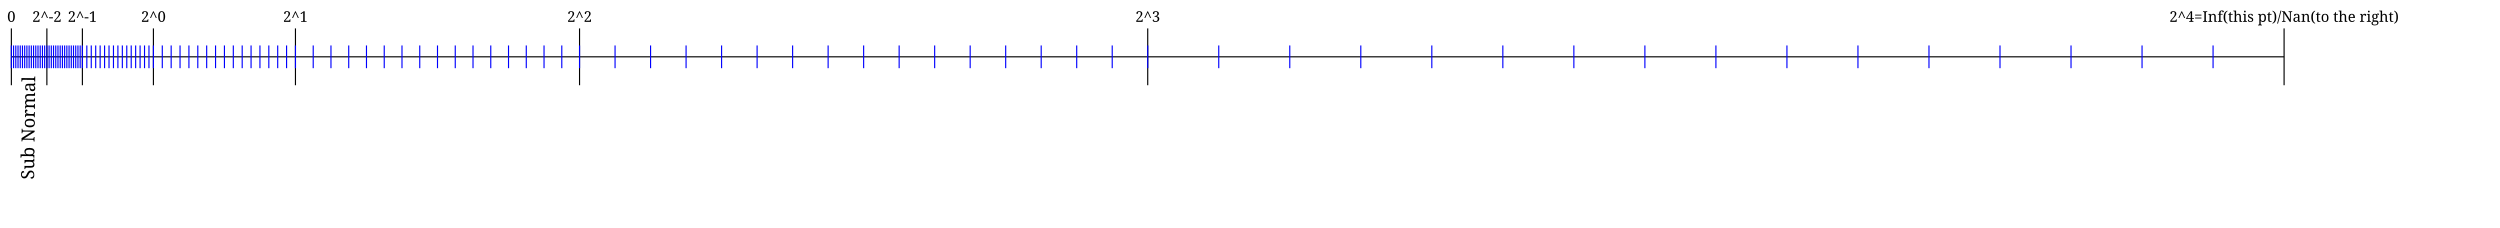
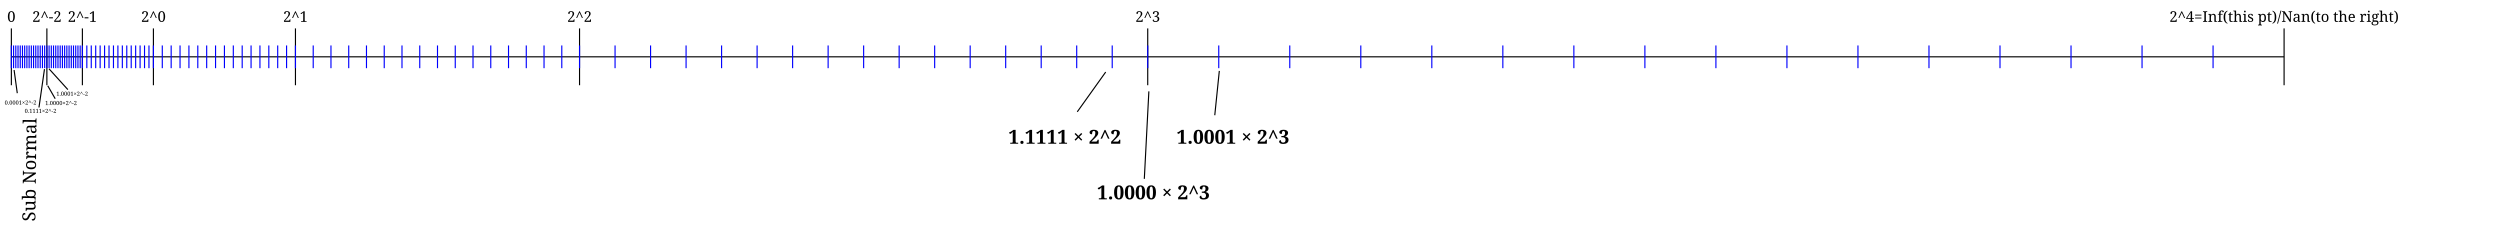
<svg xmlns="http://www.w3.org/2000/svg" width="2200" height="200">
  <g class="layer">
    <line fill="none" id="line" stroke="#000000" x1="10" x2="2010" y1="50" y2="50" />
-     <line fill="none" id="mark_exp" stroke="#000000" x1="2010.0" x2="2010.0" y1="25.0" y2="75.0" />
-     <text fill="#000000" font-family="serif" font-size="13" id="svg_1" stroke="#0000ff" stroke-width="0" text-anchor="middle" x="2010.0" xml:space="preserve" y="19.217">2^4=Inf(this pt)/Nan(to the right)</text>
-     <line fill="none" id="mark_exp" stroke="#000000" x1="1010.0" x2="1010.0" y1="25.0" y2="75.0" />
-     <text fill="#000000" font-family="serif" font-size="13" id="svg_1" stroke="#0000ff" stroke-width="0" text-anchor="middle" x="1010.0" xml:space="preserve" y="19.217">2^3</text>
-     <line fill="none" id="mark_fract" stroke="#0000FF" x1="1010.0" x2="1010.0" y1="40.0" y2="60.0" />
-     <line fill="none" id="mark_fract" stroke="#0000FF" x1="1072.5" x2="1072.5" y1="40.0" y2="60.0" />
-     <line fill="none" id="mark_fract" stroke="#0000FF" x1="1135.0" x2="1135.0" y1="40.0" y2="60.0" />
-     <line fill="none" id="mark_fract" stroke="#0000FF" x1="1197.5" x2="1197.5" y1="40.0" y2="60.0" />
-     <line fill="none" id="mark_fract" stroke="#0000FF" x1="1260.0" x2="1260.0" y1="40.0" y2="60.0" />
-     <line fill="none" id="mark_fract" stroke="#0000FF" x1="1322.5" x2="1322.5" y1="40.0" y2="60.0" />
-     <line fill="none" id="mark_fract" stroke="#0000FF" x1="1385.0" x2="1385.0" y1="40.0" y2="60.0" />
-     <line fill="none" id="mark_fract" stroke="#0000FF" x1="1447.5" x2="1447.5" y1="40.0" y2="60.0" />
-     <line fill="none" id="mark_fract" stroke="#0000FF" x1="1510.0" x2="1510.0" y1="40.0" y2="60.0" />
-     <line fill="none" id="mark_fract" stroke="#0000FF" x1="1572.5" x2="1572.5" y1="40.0" y2="60.0" />
-     <line fill="none" id="mark_fract" stroke="#0000FF" x1="1635.0" x2="1635.0" y1="40.0" y2="60.0" />
-     <line fill="none" id="mark_fract" stroke="#0000FF" x1="1697.5" x2="1697.5" y1="40.0" y2="60.0" />
-     <line fill="none" id="mark_fract" stroke="#0000FF" x1="1760.0" x2="1760.0" y1="40.0" y2="60.0" />
-     <line fill="none" id="mark_fract" stroke="#0000FF" x1="1822.5" x2="1822.5" y1="40.0" y2="60.0" />
-     <line fill="none" id="mark_fract" stroke="#0000FF" x1="1885.0" x2="1885.0" y1="40.0" y2="60.0" />
-     <line fill="none" id="mark_fract" stroke="#0000FF" x1="1947.5" x2="1947.5" y1="40.0" y2="60.0" />
-     <line fill="none" id="mark_exp" stroke="#000000" x1="510.0" x2="510.0" y1="25.0" y2="75.0" />
-     <text fill="#000000" font-family="serif" font-size="13" id="svg_1" stroke="#0000ff" stroke-width="0" text-anchor="middle" x="510.0" xml:space="preserve" y="19.217">2^2</text>
-     <line fill="none" id="mark_fract" stroke="#0000FF" x1="510.0" x2="510.0" y1="40.0" y2="60.0" />
-     <line fill="none" id="mark_fract" stroke="#0000FF" x1="541.25" x2="541.25" y1="40.0" y2="60.0" />
-     <line fill="none" id="mark_fract" stroke="#0000FF" x1="572.5" x2="572.5" y1="40.0" y2="60.0" />
-     <line fill="none" id="mark_fract" stroke="#0000FF" x1="603.75" x2="603.75" y1="40.0" y2="60.0" />
-     <line fill="none" id="mark_fract" stroke="#0000FF" x1="635.0" x2="635.0" y1="40.0" y2="60.0" />
-     <line fill="none" id="mark_fract" stroke="#0000FF" x1="666.25" x2="666.25" y1="40.0" y2="60.0" />
-     <line fill="none" id="mark_fract" stroke="#0000FF" x1="697.5" x2="697.5" y1="40.0" y2="60.0" />
-     <line fill="none" id="mark_fract" stroke="#0000FF" x1="728.75" x2="728.75" y1="40.0" y2="60.0" />
-     <line fill="none" id="mark_fract" stroke="#0000FF" x1="760.0" x2="760.0" y1="40.0" y2="60.0" />
-     <line fill="none" id="mark_fract" stroke="#0000FF" x1="791.25" x2="791.25" y1="40.0" y2="60.0" />
-     <line fill="none" id="mark_fract" stroke="#0000FF" x1="822.5" x2="822.5" y1="40.0" y2="60.0" />
-     <line fill="none" id="mark_fract" stroke="#0000FF" x1="853.75" x2="853.75" y1="40.0" y2="60.0" />
-     <line fill="none" id="mark_fract" stroke="#0000FF" x1="885.0" x2="885.0" y1="40.0" y2="60.0" />
-     <line fill="none" id="mark_fract" stroke="#0000FF" x1="916.25" x2="916.25" y1="40.0" y2="60.0" />
-     <line fill="none" id="mark_fract" stroke="#0000FF" x1="947.5" x2="947.5" y1="40.0" y2="60.0" />
-     <line fill="none" id="mark_fract" stroke="#0000FF" x1="978.75" x2="978.75" y1="40.0" y2="60.0" />
-     <line fill="none" id="mark_exp" stroke="#000000" x1="260.0" x2="260.0" y1="25.0" y2="75.0" />
-     <text fill="#000000" font-family="serif" font-size="13" id="svg_1" stroke="#0000ff" stroke-width="0" text-anchor="middle" x="260.0" xml:space="preserve" y="19.217">2^1</text>
-     <line fill="none" id="mark_fract" stroke="#0000FF" x1="260.0" x2="260.0" y1="40.0" y2="60.0" />
-     <line fill="none" id="mark_fract" stroke="#0000FF" x1="275.625" x2="275.625" y1="40.0" y2="60.0" />
-     <line fill="none" id="mark_fract" stroke="#0000FF" x1="291.25" x2="291.25" y1="40.0" y2="60.0" />
-     <line fill="none" id="mark_fract" stroke="#0000FF" x1="306.875" x2="306.875" y1="40.0" y2="60.0" />
-     <line fill="none" id="mark_fract" stroke="#0000FF" x1="322.5" x2="322.5" y1="40.0" y2="60.0" />
-     <line fill="none" id="mark_fract" stroke="#0000FF" x1="338.125" x2="338.125" y1="40.0" y2="60.0" />
-     <line fill="none" id="mark_fract" stroke="#0000FF" x1="353.75" x2="353.75" y1="40.0" y2="60.0" />
-     <line fill="none" id="mark_fract" stroke="#0000FF" x1="369.375" x2="369.375" y1="40.0" y2="60.0" />
-     <line fill="none" id="mark_fract" stroke="#0000FF" x1="385.0" x2="385.0" y1="40.0" y2="60.0" />
-     <line fill="none" id="mark_fract" stroke="#0000FF" x1="400.625" x2="400.625" y1="40.0" y2="60.0" />
-     <line fill="none" id="mark_fract" stroke="#0000FF" x1="416.25" x2="416.25" y1="40.0" y2="60.0" />
-     <line fill="none" id="mark_fract" stroke="#0000FF" x1="431.875" x2="431.875" y1="40.0" y2="60.0" />
-     <line fill="none" id="mark_fract" stroke="#0000FF" x1="447.5" x2="447.5" y1="40.0" y2="60.0" />
-     <line fill="none" id="mark_fract" stroke="#0000FF" x1="463.125" x2="463.125" y1="40.0" y2="60.0" />
-     <line fill="none" id="mark_fract" stroke="#0000FF" x1="478.75" x2="478.75" y1="40.0" y2="60.0" />
-     <line fill="none" id="mark_fract" stroke="#0000FF" x1="494.375" x2="494.375" y1="40.0" y2="60.0" />
-     <line fill="none" id="mark_exp" stroke="#000000" x1="135.0" x2="135.0" y1="25.0" y2="75.0" />
-     <text fill="#000000" font-family="serif" font-size="13" id="svg_1" stroke="#0000ff" stroke-width="0" text-anchor="middle" x="135.0" xml:space="preserve" y="19.217">2^0</text>
-     <line fill="none" id="mark_fract" stroke="#0000FF" x1="135.0" x2="135.0" y1="40.0" y2="60.0" />
-     <line fill="none" id="mark_fract" stroke="#0000FF" x1="142.812" x2="142.812" y1="40.0" y2="60.0" />
-     <line fill="none" id="mark_fract" stroke="#0000FF" x1="150.625" x2="150.625" y1="40.0" y2="60.0" />
-     <line fill="none" id="mark_fract" stroke="#0000FF" x1="158.438" x2="158.438" y1="40.0" y2="60.0" />
-     <line fill="none" id="mark_fract" stroke="#0000FF" x1="166.25" x2="166.25" y1="40.0" y2="60.0" />
-     <line fill="none" id="mark_fract" stroke="#0000FF" x1="174.062" x2="174.062" y1="40.0" y2="60.0" />
-     <line fill="none" id="mark_fract" stroke="#0000FF" x1="181.875" x2="181.875" y1="40.0" y2="60.0" />
-     <line fill="none" id="mark_fract" stroke="#0000FF" x1="189.688" x2="189.688" y1="40.0" y2="60.0" />
-     <line fill="none" id="mark_fract" stroke="#0000FF" x1="197.5" x2="197.5" y1="40.0" y2="60.0" />
-     <line fill="none" id="mark_fract" stroke="#0000FF" x1="205.312" x2="205.312" y1="40.0" y2="60.0" />
-     <line fill="none" id="mark_fract" stroke="#0000FF" x1="213.125" x2="213.125" y1="40.0" y2="60.0" />
-     <line fill="none" id="mark_fract" stroke="#0000FF" x1="220.938" x2="220.938" y1="40.0" y2="60.0" />
-     <line fill="none" id="mark_fract" stroke="#0000FF" x1="228.75" x2="228.75" y1="40.0" y2="60.0" />
-     <line fill="none" id="mark_fract" stroke="#0000FF" x1="236.562" x2="236.562" y1="40.0" y2="60.0" />
-     <line fill="none" id="mark_fract" stroke="#0000FF" x1="244.375" x2="244.375" y1="40.0" y2="60.0" />
-     <line fill="none" id="mark_fract" stroke="#0000FF" x1="252.188" x2="252.188" y1="40.0" y2="60.0" />
-     <line fill="none" id="mark_exp" stroke="#000000" x1="72.5" x2="72.5" y1="25.0" y2="75.0" />
+     <line fill="none" id="mark_exp" stroke="#000000" x1="2010" x2="2010" y1="25" y2="75" />
+     <text fill="#000000" font-family="serif" font-size="13" id="svg_1" stroke="#0000ff" stroke-width="0" text-anchor="middle" x="2010" xml:space="preserve" y="19.217">2^4=Inf(this pt)/Nan(to the right)</text>
+     <line fill="none" id="mark_exp" stroke="#000000" x1="1010" x2="1010" y1="25" y2="75" />
+     <text fill="#000000" font-family="serif" font-size="13" id="svg_1" stroke="#0000ff" stroke-width="0" text-anchor="middle" x="1010" xml:space="preserve" y="19.217">2^3</text>
+     <line fill="none" id="mark_fract" stroke="#0000FF" x1="1010" x2="1010" y1="40" y2="60" />
+     <line fill="none" id="mark_fract" stroke="#0000FF" x1="1072.5" x2="1072.5" y1="40" y2="60" />
+     <line fill="none" id="mark_fract" stroke="#0000FF" x1="1135" x2="1135" y1="40" y2="60" />
+     <line fill="none" id="mark_fract" stroke="#0000FF" x1="1197.5" x2="1197.5" y1="40" y2="60" />
+     <line fill="none" id="mark_fract" stroke="#0000FF" x1="1260" x2="1260" y1="40" y2="60" />
+     <line fill="none" id="mark_fract" stroke="#0000FF" x1="1322.5" x2="1322.5" y1="40" y2="60" />
+     <line fill="none" id="mark_fract" stroke="#0000FF" x1="1385" x2="1385" y1="40" y2="60" />
+     <line fill="none" id="mark_fract" stroke="#0000FF" x1="1447.5" x2="1447.5" y1="40" y2="60" />
+     <line fill="none" id="mark_fract" stroke="#0000FF" x1="1510" x2="1510" y1="40" y2="60" />
+     <line fill="none" id="mark_fract" stroke="#0000FF" x1="1572.5" x2="1572.5" y1="40" y2="60" />
+     <line fill="none" id="mark_fract" stroke="#0000FF" x1="1635" x2="1635" y1="40" y2="60" />
+     <line fill="none" id="mark_fract" stroke="#0000FF" x1="1697.5" x2="1697.5" y1="40" y2="60" />
+     <line fill="none" id="mark_fract" stroke="#0000FF" x1="1760" x2="1760" y1="40" y2="60" />
+     <line fill="none" id="mark_fract" stroke="#0000FF" x1="1822.5" x2="1822.5" y1="40" y2="60" />
+     <line fill="none" id="mark_fract" stroke="#0000FF" x1="1885" x2="1885" y1="40" y2="60" />
+     <line fill="none" id="mark_fract" stroke="#0000FF" x1="1947.5" x2="1947.5" y1="40" y2="60" />
+     <line fill="none" id="mark_exp" stroke="#000000" x1="510" x2="510" y1="25" y2="75" />
+     <text fill="#000000" font-family="serif" font-size="13" id="svg_1" stroke="#0000ff" stroke-width="0" text-anchor="middle" x="510" xml:space="preserve" y="19.217">2^2</text>
+     <line fill="none" id="mark_fract" stroke="#0000FF" x1="510" x2="510" y1="40" y2="60" />
+     <line fill="none" id="mark_fract" stroke="#0000FF" x1="541.25" x2="541.25" y1="40" y2="60" />
+     <line fill="none" id="mark_fract" stroke="#0000FF" x1="572.5" x2="572.5" y1="40" y2="60" />
+     <line fill="none" id="mark_fract" stroke="#0000FF" x1="603.75" x2="603.75" y1="40" y2="60" />
+     <line fill="none" id="mark_fract" stroke="#0000FF" x1="635" x2="635" y1="40" y2="60" />
+     <line fill="none" id="mark_fract" stroke="#0000FF" x1="666.25" x2="666.25" y1="40" y2="60" />
+     <line fill="none" id="mark_fract" stroke="#0000FF" x1="697.5" x2="697.5" y1="40" y2="60" />
+     <line fill="none" id="mark_fract" stroke="#0000FF" x1="728.75" x2="728.75" y1="40" y2="60" />
+     <line fill="none" id="mark_fract" stroke="#0000FF" x1="760" x2="760" y1="40" y2="60" />
+     <line fill="none" id="mark_fract" stroke="#0000FF" x1="791.25" x2="791.25" y1="40" y2="60" />
+     <line fill="none" id="mark_fract" stroke="#0000FF" x1="822.5" x2="822.5" y1="40" y2="60" />
+     <line fill="none" id="mark_fract" stroke="#0000FF" x1="853.75" x2="853.75" y1="40" y2="60" />
+     <line fill="none" id="mark_fract" stroke="#0000FF" x1="885" x2="885" y1="40" y2="60" />
+     <line fill="none" id="mark_fract" stroke="#0000FF" x1="916.25" x2="916.25" y1="40" y2="60" />
+     <line fill="none" id="mark_fract" stroke="#0000FF" x1="947.5" x2="947.5" y1="40" y2="60" />
+     <line fill="none" id="mark_fract" stroke="#0000FF" x1="978.75" x2="978.75" y1="40" y2="60" />
+     <line fill="none" id="mark_exp" stroke="#000000" x1="260" x2="260" y1="25" y2="75" />
+     <text fill="#000000" font-family="serif" font-size="13" id="svg_1" stroke="#0000ff" stroke-width="0" text-anchor="middle" x="260" xml:space="preserve" y="19.217">2^1</text>
+     <line fill="none" id="mark_fract" stroke="#0000FF" x1="260" x2="260" y1="40" y2="60" />
+     <line fill="none" id="mark_fract" stroke="#0000FF" x1="275.625" x2="275.625" y1="40" y2="60" />
+     <line fill="none" id="mark_fract" stroke="#0000FF" x1="291.25" x2="291.25" y1="40" y2="60" />
+     <line fill="none" id="mark_fract" stroke="#0000FF" x1="306.875" x2="306.875" y1="40" y2="60" />
+     <line fill="none" id="mark_fract" stroke="#0000FF" x1="322.5" x2="322.5" y1="40" y2="60" />
+     <line fill="none" id="mark_fract" stroke="#0000FF" x1="338.125" x2="338.125" y1="40" y2="60" />
+     <line fill="none" id="mark_fract" stroke="#0000FF" x1="353.75" x2="353.75" y1="40" y2="60" />
+     <line fill="none" id="mark_fract" stroke="#0000FF" x1="369.375" x2="369.375" y1="40" y2="60" />
+     <line fill="none" id="mark_fract" stroke="#0000FF" x1="385" x2="385" y1="40" y2="60" />
+     <line fill="none" id="mark_fract" stroke="#0000FF" x1="400.625" x2="400.625" y1="40" y2="60" />
+     <line fill="none" id="mark_fract" stroke="#0000FF" x1="416.25" x2="416.25" y1="40" y2="60" />
+     <line fill="none" id="mark_fract" stroke="#0000FF" x1="431.875" x2="431.875" y1="40" y2="60" />
+     <line fill="none" id="mark_fract" stroke="#0000FF" x1="447.5" x2="447.5" y1="40" y2="60" />
+     <line fill="none" id="mark_fract" stroke="#0000FF" x1="463.125" x2="463.125" y1="40" y2="60" />
+     <line fill="none" id="mark_fract" stroke="#0000FF" x1="478.75" x2="478.75" y1="40" y2="60" />
+     <line fill="none" id="mark_fract" stroke="#0000FF" x1="494.375" x2="494.375" y1="40" y2="60" />
+     <line fill="none" id="mark_exp" stroke="#000000" x1="135" x2="135" y1="25" y2="75" />
+     <text fill="#000000" font-family="serif" font-size="13" id="svg_1" stroke="#0000ff" stroke-width="0" text-anchor="middle" x="135" xml:space="preserve" y="19.217">2^0</text>
+     <line fill="none" id="mark_fract" stroke="#0000FF" x1="135" x2="135" y1="40" y2="60" />
+     <line fill="none" id="mark_fract" stroke="#0000FF" x1="142.812" x2="142.812" y1="40" y2="60" />
+     <line fill="none" id="mark_fract" stroke="#0000FF" x1="150.625" x2="150.625" y1="40" y2="60" />
+     <line fill="none" id="mark_fract" stroke="#0000FF" x1="158.438" x2="158.438" y1="40" y2="60" />
+     <line fill="none" id="mark_fract" stroke="#0000FF" x1="166.25" x2="166.25" y1="40" y2="60" />
+     <line fill="none" id="mark_fract" stroke="#0000FF" x1="174.062" x2="174.062" y1="40" y2="60" />
+     <line fill="none" id="mark_fract" stroke="#0000FF" x1="181.875" x2="181.875" y1="40" y2="60" />
+     <line fill="none" id="mark_fract" stroke="#0000FF" x1="189.688" x2="189.688" y1="40" y2="60" />
+     <line fill="none" id="mark_fract" stroke="#0000FF" x1="197.5" x2="197.5" y1="40" y2="60" />
+     <line fill="none" id="mark_fract" stroke="#0000FF" x1="205.312" x2="205.312" y1="40" y2="60" />
+     <line fill="none" id="mark_fract" stroke="#0000FF" x1="213.125" x2="213.125" y1="40" y2="60" />
+     <line fill="none" id="mark_fract" stroke="#0000FF" x1="220.938" x2="220.938" y1="40" y2="60" />
+     <line fill="none" id="mark_fract" stroke="#0000FF" x1="228.75" x2="228.75" y1="40" y2="60" />
+     <line fill="none" id="mark_fract" stroke="#0000FF" x1="236.562" x2="236.562" y1="40" y2="60" />
+     <line fill="none" id="mark_fract" stroke="#0000FF" x1="244.375" x2="244.375" y1="40" y2="60" />
+     <line fill="none" id="mark_fract" stroke="#0000FF" x1="252.188" x2="252.188" y1="40" y2="60" />
+     <line fill="none" id="mark_exp" stroke="#000000" x1="72.5" x2="72.5" y1="25" y2="75" />
    <text fill="#000000" font-family="serif" font-size="13" id="svg_1" stroke="#0000ff" stroke-width="0" text-anchor="middle" x="72.5" xml:space="preserve" y="19.217">2^-1</text>
-     <line fill="none" id="mark_fract" stroke="#0000FF" x1="72.5" x2="72.5" y1="40.0" y2="60.0" />
-     <line fill="none" id="mark_fract" stroke="#0000FF" x1="76.406" x2="76.406" y1="40.0" y2="60.0" />
-     <line fill="none" id="mark_fract" stroke="#0000FF" x1="80.312" x2="80.312" y1="40.0" y2="60.0" />
-     <line fill="none" id="mark_fract" stroke="#0000FF" x1="84.219" x2="84.219" y1="40.0" y2="60.0" />
-     <line fill="none" id="mark_fract" stroke="#0000FF" x1="88.125" x2="88.125" y1="40.0" y2="60.0" />
-     <line fill="none" id="mark_fract" stroke="#0000FF" x1="92.031" x2="92.031" y1="40.0" y2="60.0" />
-     <line fill="none" id="mark_fract" stroke="#0000FF" x1="95.938" x2="95.938" y1="40.0" y2="60.0" />
-     <line fill="none" id="mark_fract" stroke="#0000FF" x1="99.844" x2="99.844" y1="40.0" y2="60.0" />
-     <line fill="none" id="mark_fract" stroke="#0000FF" x1="103.75" x2="103.75" y1="40.0" y2="60.0" />
-     <line fill="none" id="mark_fract" stroke="#0000FF" x1="107.656" x2="107.656" y1="40.0" y2="60.0" />
-     <line fill="none" id="mark_fract" stroke="#0000FF" x1="111.562" x2="111.562" y1="40.0" y2="60.0" />
-     <line fill="none" id="mark_fract" stroke="#0000FF" x1="115.469" x2="115.469" y1="40.0" y2="60.0" />
-     <line fill="none" id="mark_fract" stroke="#0000FF" x1="119.375" x2="119.375" y1="40.0" y2="60.0" />
-     <line fill="none" id="mark_fract" stroke="#0000FF" x1="123.281" x2="123.281" y1="40.0" y2="60.0" />
-     <line fill="none" id="mark_fract" stroke="#0000FF" x1="127.188" x2="127.188" y1="40.0" y2="60.0" />
-     <line fill="none" id="mark_fract" stroke="#0000FF" x1="131.094" x2="131.094" y1="40.0" y2="60.0" />
-     <line fill="none" id="mark_exp" stroke="#000000" x1="41.25" x2="41.25" y1="25.0" y2="75.0" />
+     <line fill="none" id="mark_fract" stroke="#0000FF" x1="72.5" x2="72.5" y1="40" y2="60" />
+     <line fill="none" id="mark_fract" stroke="#0000FF" x1="76.406" x2="76.406" y1="40" y2="60" />
+     <line fill="none" id="mark_fract" stroke="#0000FF" x1="80.312" x2="80.312" y1="40" y2="60" />
+     <line fill="none" id="mark_fract" stroke="#0000FF" x1="84.219" x2="84.219" y1="40" y2="60" />
+     <line fill="none" id="mark_fract" stroke="#0000FF" x1="88.125" x2="88.125" y1="40" y2="60" />
+     <line fill="none" id="mark_fract" stroke="#0000FF" x1="92.031" x2="92.031" y1="40" y2="60" />
+     <line fill="none" id="mark_fract" stroke="#0000FF" x1="95.938" x2="95.938" y1="40" y2="60" />
+     <line fill="none" id="mark_fract" stroke="#0000FF" x1="99.844" x2="99.844" y1="40" y2="60" />
+     <line fill="none" id="mark_fract" stroke="#0000FF" x1="103.75" x2="103.75" y1="40" y2="60" />
+     <line fill="none" id="mark_fract" stroke="#0000FF" x1="107.656" x2="107.656" y1="40" y2="60" />
+     <line fill="none" id="mark_fract" stroke="#0000FF" x1="111.562" x2="111.562" y1="40" y2="60" />
+     <line fill="none" id="mark_fract" stroke="#0000FF" x1="115.469" x2="115.469" y1="40" y2="60" />
+     <line fill="none" id="mark_fract" stroke="#0000FF" x1="119.375" x2="119.375" y1="40" y2="60" />
+     <line fill="none" id="mark_fract" stroke="#0000FF" x1="123.281" x2="123.281" y1="40" y2="60" />
+     <line fill="none" id="mark_fract" stroke="#0000FF" x1="127.188" x2="127.188" y1="40" y2="60" />
+     <line fill="none" id="mark_fract" stroke="#0000FF" x1="131.094" x2="131.094" y1="40" y2="60" />
+     <line fill="none" id="mark_exp" stroke="#000000" x1="41.25" x2="41.25" y1="25" y2="75" />
    <text fill="#000000" font-family="serif" font-size="13" id="svg_1" stroke="#0000ff" stroke-width="0" text-anchor="middle" x="41.25" xml:space="preserve" y="19.217">2^-2</text>
-     <line fill="none" id="mark_fract" stroke="#0000FF" x1="41.25" x2="41.25" y1="40.0" y2="60.0" />
-     <line fill="none" id="mark_fract" stroke="#0000FF" x1="43.203" x2="43.203" y1="40.0" y2="60.0" />
-     <line fill="none" id="mark_fract" stroke="#0000FF" x1="45.156" x2="45.156" y1="40.0" y2="60.0" />
-     <line fill="none" id="mark_fract" stroke="#0000FF" x1="47.109" x2="47.109" y1="40.0" y2="60.0" />
-     <line fill="none" id="mark_fract" stroke="#0000FF" x1="49.062" x2="49.062" y1="40.0" y2="60.0" />
-     <line fill="none" id="mark_fract" stroke="#0000FF" x1="51.016" x2="51.016" y1="40.0" y2="60.0" />
-     <line fill="none" id="mark_fract" stroke="#0000FF" x1="52.969" x2="52.969" y1="40.0" y2="60.0" />
-     <line fill="none" id="mark_fract" stroke="#0000FF" x1="54.922" x2="54.922" y1="40.0" y2="60.0" />
-     <line fill="none" id="mark_fract" stroke="#0000FF" x1="56.875" x2="56.875" y1="40.0" y2="60.0" />
-     <line fill="none" id="mark_fract" stroke="#0000FF" x1="58.828" x2="58.828" y1="40.0" y2="60.0" />
-     <line fill="none" id="mark_fract" stroke="#0000FF" x1="60.781" x2="60.781" y1="40.0" y2="60.0" />
-     <line fill="none" id="mark_fract" stroke="#0000FF" x1="62.734" x2="62.734" y1="40.0" y2="60.0" />
-     <line fill="none" id="mark_fract" stroke="#0000FF" x1="64.688" x2="64.688" y1="40.0" y2="60.0" />
-     <line fill="none" id="mark_fract" stroke="#0000FF" x1="66.641" x2="66.641" y1="40.0" y2="60.0" />
-     <line fill="none" id="mark_fract" stroke="#0000FF" x1="68.594" x2="68.594" y1="40.0" y2="60.0" />
-     <line fill="none" id="mark_fract" stroke="#0000FF" x1="70.547" x2="70.547" y1="40.0" y2="60.0" />
-     <line fill="none" id="mark_exp" stroke="#000000" x1="10" x2="10" y1="25.0" y2="75.0" />
+     <line fill="none" id="mark_fract" stroke="#0000FF" x1="41.25" x2="41.25" y1="40" y2="60" />
+     <line fill="none" id="mark_fract" stroke="#0000FF" x1="43.203" x2="43.203" y1="40" y2="60" />
+     <line fill="none" id="mark_fract" stroke="#0000FF" x1="45.156" x2="45.156" y1="40" y2="60" />
+     <line fill="none" id="mark_fract" stroke="#0000FF" x1="47.109" x2="47.109" y1="40" y2="60" />
+     <line fill="none" id="mark_fract" stroke="#0000FF" x1="49.062" x2="49.062" y1="40" y2="60" />
+     <line fill="none" id="mark_fract" stroke="#0000FF" x1="51.016" x2="51.016" y1="40" y2="60" />
+     <line fill="none" id="mark_fract" stroke="#0000FF" x1="52.969" x2="52.969" y1="40" y2="60" />
+     <line fill="none" id="mark_fract" stroke="#0000FF" x1="54.922" x2="54.922" y1="40" y2="60" />
+     <line fill="none" id="mark_fract" stroke="#0000FF" x1="56.875" x2="56.875" y1="40" y2="60" />
+     <line fill="none" id="mark_fract" stroke="#0000FF" x1="58.828" x2="58.828" y1="40" y2="60" />
+     <line fill="none" id="mark_fract" stroke="#0000FF" x1="60.781" x2="60.781" y1="40" y2="60" />
+     <line fill="none" id="mark_fract" stroke="#0000FF" x1="62.734" x2="62.734" y1="40" y2="60" />
+     <line fill="none" id="mark_fract" stroke="#0000FF" x1="64.688" x2="64.688" y1="40" y2="60" />
+     <line fill="none" id="mark_fract" stroke="#0000FF" x1="66.641" x2="66.641" y1="40" y2="60" />
+     <line fill="none" id="mark_fract" stroke="#0000FF" x1="68.594" x2="68.594" y1="40" y2="60" />
+     <line fill="none" id="mark_fract" stroke="#0000FF" x1="70.547" x2="70.547" y1="40" y2="60" />
+     <line fill="none" id="mark_exp" stroke="#000000" x1="10" x2="10" y1="25" y2="75" />
    <text fill="#000000" font-family="serif" font-size="13" id="svg_1" stroke="#0000ff" stroke-width="0" text-anchor="middle" x="10" xml:space="preserve" y="19.217">0</text>
-     <line fill="none" id="mark_fract" stroke="#0000FF" x1="10.0" x2="10.0" y1="40.0" y2="60.0" />
-     <line fill="none" id="mark_fract" stroke="#0000FF" x1="11.953" x2="11.953" y1="40.0" y2="60.0" />
-     <line fill="none" id="mark_fract" stroke="#0000FF" x1="13.906" x2="13.906" y1="40.0" y2="60.0" />
-     <line fill="none" id="mark_fract" stroke="#0000FF" x1="15.859" x2="15.859" y1="40.0" y2="60.0" />
-     <line fill="none" id="mark_fract" stroke="#0000FF" x1="17.812" x2="17.812" y1="40.0" y2="60.0" />
-     <line fill="none" id="mark_fract" stroke="#0000FF" x1="19.766" x2="19.766" y1="40.0" y2="60.0" />
-     <line fill="none" id="mark_fract" stroke="#0000FF" x1="21.719" x2="21.719" y1="40.0" y2="60.0" />
-     <line fill="none" id="mark_fract" stroke="#0000FF" x1="23.672" x2="23.672" y1="40.0" y2="60.0" />
-     <line fill="none" id="mark_fract" stroke="#0000FF" x1="25.625" x2="25.625" y1="40.0" y2="60.0" />
-     <line fill="none" id="mark_fract" stroke="#0000FF" x1="27.578" x2="27.578" y1="40.0" y2="60.0" />
-     <line fill="none" id="mark_fract" stroke="#0000FF" x1="29.531" x2="29.531" y1="40.0" y2="60.0" />
-     <line fill="none" id="mark_fract" stroke="#0000FF" x1="31.484" x2="31.484" y1="40.0" y2="60.0" />
-     <line fill="none" id="mark_fract" stroke="#0000FF" x1="33.438" x2="33.438" y1="40.0" y2="60.0" />
-     <line fill="none" id="mark_fract" stroke="#0000FF" x1="35.391" x2="35.391" y1="40.0" y2="60.0" />
-     <line fill="none" id="mark_fract" stroke="#0000FF" x1="37.344" x2="37.344" y1="40.0" y2="60.0" />
-     <line fill="none" id="mark_fract" stroke="#0000FF" x1="39.297" x2="39.297" y1="40.0" y2="60.0" />
-     <text fill="#000000" font-family="serif" font-size="16" id="svg_2" stroke="#0000ff" stroke-width="0" text-anchor="middle" transform="rotate(-89.3489, 25, 112.5)" x="25" xml:space="preserve" y="118">Sub Normal</text>
+     <line fill="none" id="mark_fract" stroke="#0000FF" x1="10" x2="10" y1="40" y2="60" />
+     <line fill="none" id="mark_fract" stroke="#0000FF" x1="11.953" x2="11.953" y1="40" y2="60" />
+     <line fill="none" id="mark_fract" stroke="#0000FF" x1="13.906" x2="13.906" y1="40" y2="60" />
+     <line fill="none" id="mark_fract" stroke="#0000FF" x1="15.859" x2="15.859" y1="40" y2="60" />
+     <line fill="none" id="mark_fract" stroke="#0000FF" x1="17.812" x2="17.812" y1="40" y2="60" />
+     <line fill="none" id="mark_fract" stroke="#0000FF" x1="19.766" x2="19.766" y1="40" y2="60" />
+     <line fill="none" id="mark_fract" stroke="#0000FF" x1="21.719" x2="21.719" y1="40" y2="60" />
+     <line fill="none" id="mark_fract" stroke="#0000FF" x1="23.672" x2="23.672" y1="40" y2="60" />
+     <line fill="none" id="mark_fract" stroke="#0000FF" x1="25.625" x2="25.625" y1="40" y2="60" />
+     <line fill="none" id="mark_fract" stroke="#0000FF" x1="27.578" x2="27.578" y1="40" y2="60" />
+     <line fill="none" id="mark_fract" stroke="#0000FF" x1="29.531" x2="29.531" y1="40" y2="60" />
+     <line fill="none" id="mark_fract" stroke="#0000FF" x1="31.484" x2="31.484" y1="40" y2="60" />
+     <line fill="none" id="mark_fract" stroke="#0000FF" x1="33.438" x2="33.438" y1="40" y2="60" />
+     <line fill="none" id="mark_fract" stroke="#0000FF" x1="35.391" x2="35.391" y1="40" y2="60" />
+     <line fill="none" id="mark_fract" stroke="#0000FF" x1="37.344" x2="37.344" y1="40" y2="60" />
+     <line fill="none" id="mark_fract" stroke="#0000FF" x1="39.297" x2="39.297" y1="40" y2="60" />
+     <text fill="#000000" font-family="serif" font-size="16" id="svg_2" stroke="#0000ff" stroke-width="0" text-anchor="middle" transform="rotate(-89.3489, 26.2, 149.4)" x="26.2" xml:space="preserve" y="154.8">Sub Normal</text>
+     <text fill="#000000" font-family="serif" font-size="17" font-weight="bold" id="svg_3" stroke="#000000" stroke-width="0" text-anchor="middle" x="1015" xml:space="preserve" y="175.4">1.0000 × 2^3</text>
+     <text fill="#000000" font-family="serif" font-size="17" font-weight="bold" id="svg_4" stroke="#000000" stroke-width="0" text-anchor="middle" transform="matrix(1, 0, 0, 1, 0, 0)" x="937" xml:space="preserve" y="126.5">1.1111 × 2^2</text>
+     <text fill="#000000" font-family="serif" font-size="17" font-weight="bold" id="svg_5" stroke="#000000" stroke-width="0" text-anchor="middle" transform="matrix(1, 0, 0, 1, 0, 0)" x="1085" xml:space="preserve" y="126.5">1.0001 × 2^3</text>
+     <line fill="none" id="svg_6" stroke="#000000" transform="matrix(1, 0, 0, 1, 0, 0)" x1="948" x2="973" y1="98.4" y2="63.4" />
+     <line fill="none" id="svg_8" stroke="#000000" x1="1069" x2="1073" y1="101.4" y2="62.4" />
+     <line fill="none" id="svg_10" stroke="#000000" x1="1007" x2="1011" y1="157.4" y2="80.4" />
+     <text fill="#000000" font-family="serif" font-size="5" id="svg_11" stroke="#000000" stroke-width="0" text-anchor="middle" x="35.657" xml:space="preserve" y="99.4">0.1111×2^-2</text>
+     <text fill="#000000" font-family="serif" font-size="5" id="svg_12" stroke="#000000" stroke-width="0" text-anchor="middle" x="53.714" xml:space="preserve" y="92.429">1.0000×2^-2</text>
+     <text fill="#000000" font-family="serif" font-size="5" id="svg_13" stroke="#000000" stroke-width="0" text-anchor="middle" x="63.486" xml:space="preserve" y="84.257">1.0001×2^-2</text>
+     <text fill="#000000" font-family="serif" font-size="5" id="svg_14" stroke="#000000" stroke-width="0" text-anchor="middle" transform="matrix(1, 0, 0, 1, 0, 0) rotate(-0.362472, 18.0571, 90.3143)" x="18.057" xml:space="preserve" y="92.029">0.0001×2^-2</text>
+     <line fill="none" id="svg_15" stroke="#000000" x1="15.2" x2="12.4" y1="82" y2="61.6" />
+     <line fill="none" id="svg_19" stroke="#000000" x1="34.286" x2="39.143" y1="94.571" y2="60.857" />
+     <line fill="none" id="svg_20" stroke="#000000" x1="48.571" x2="42" y1="86.857" y2="75.429" />
+     <line fill="none" id="svg_21" stroke="#000000" x1="59.714" x2="43.143" y1="78.857" y2="60.571" />
  </g>
</svg>
